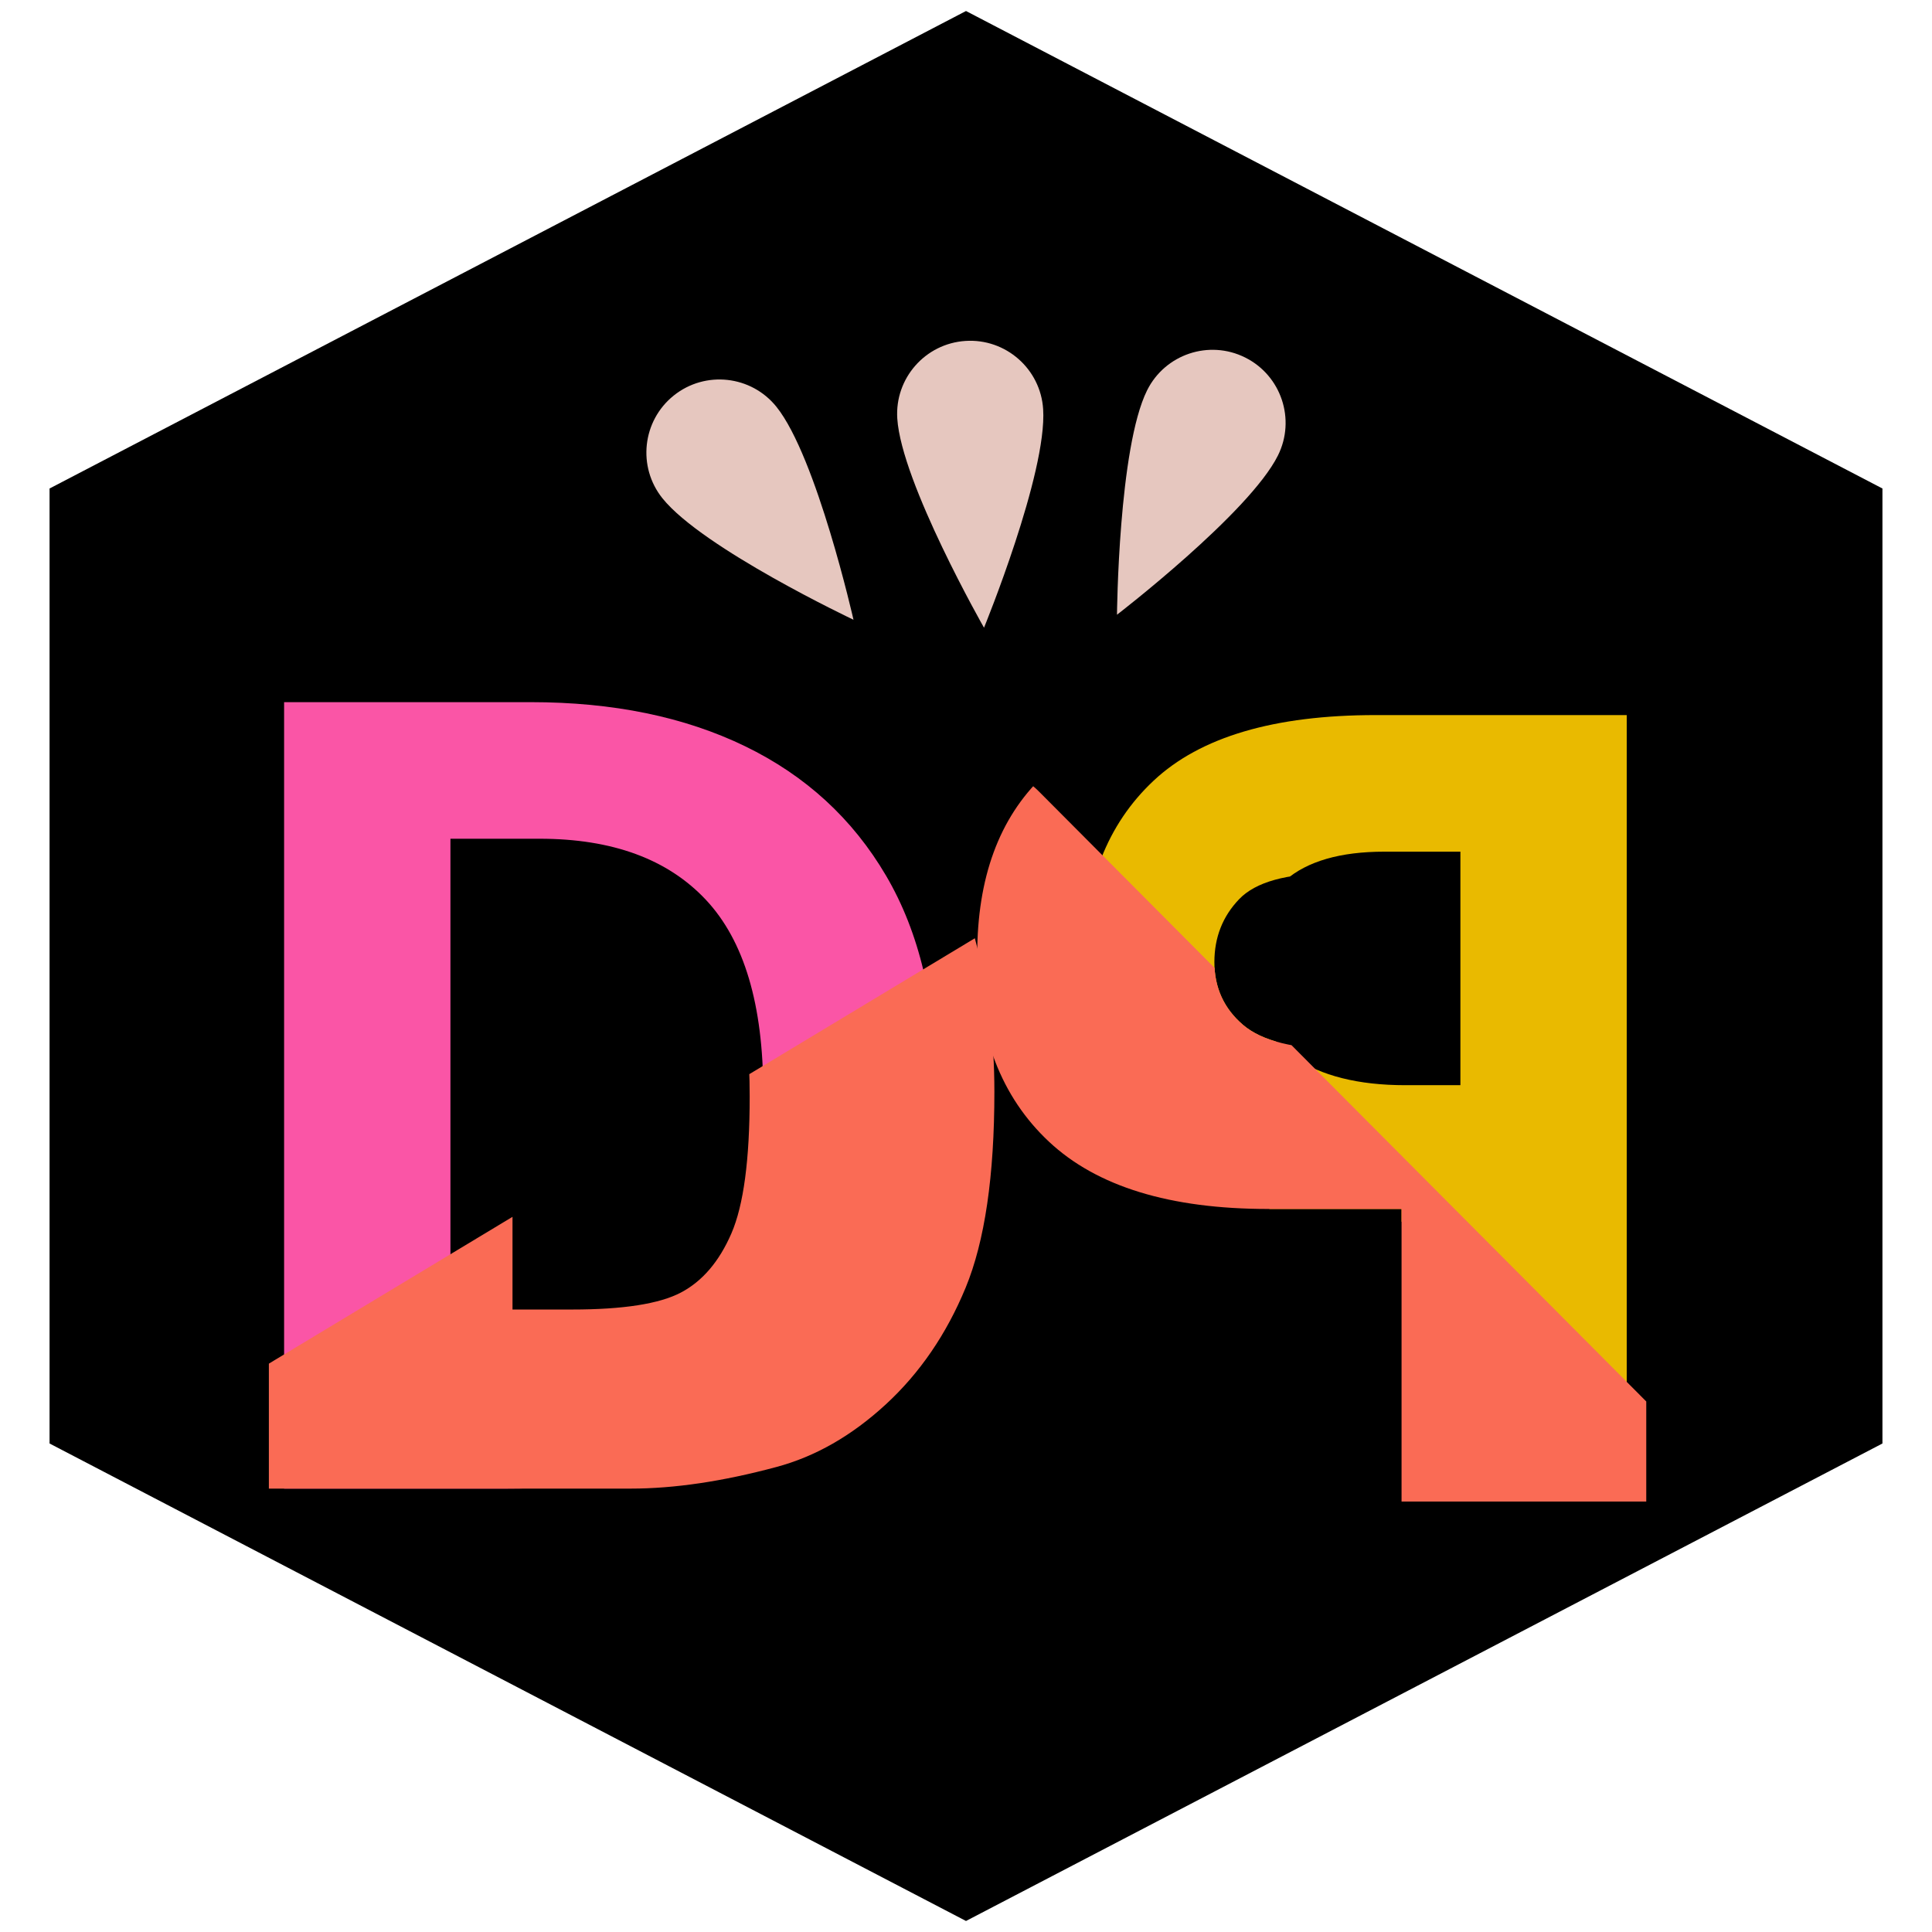
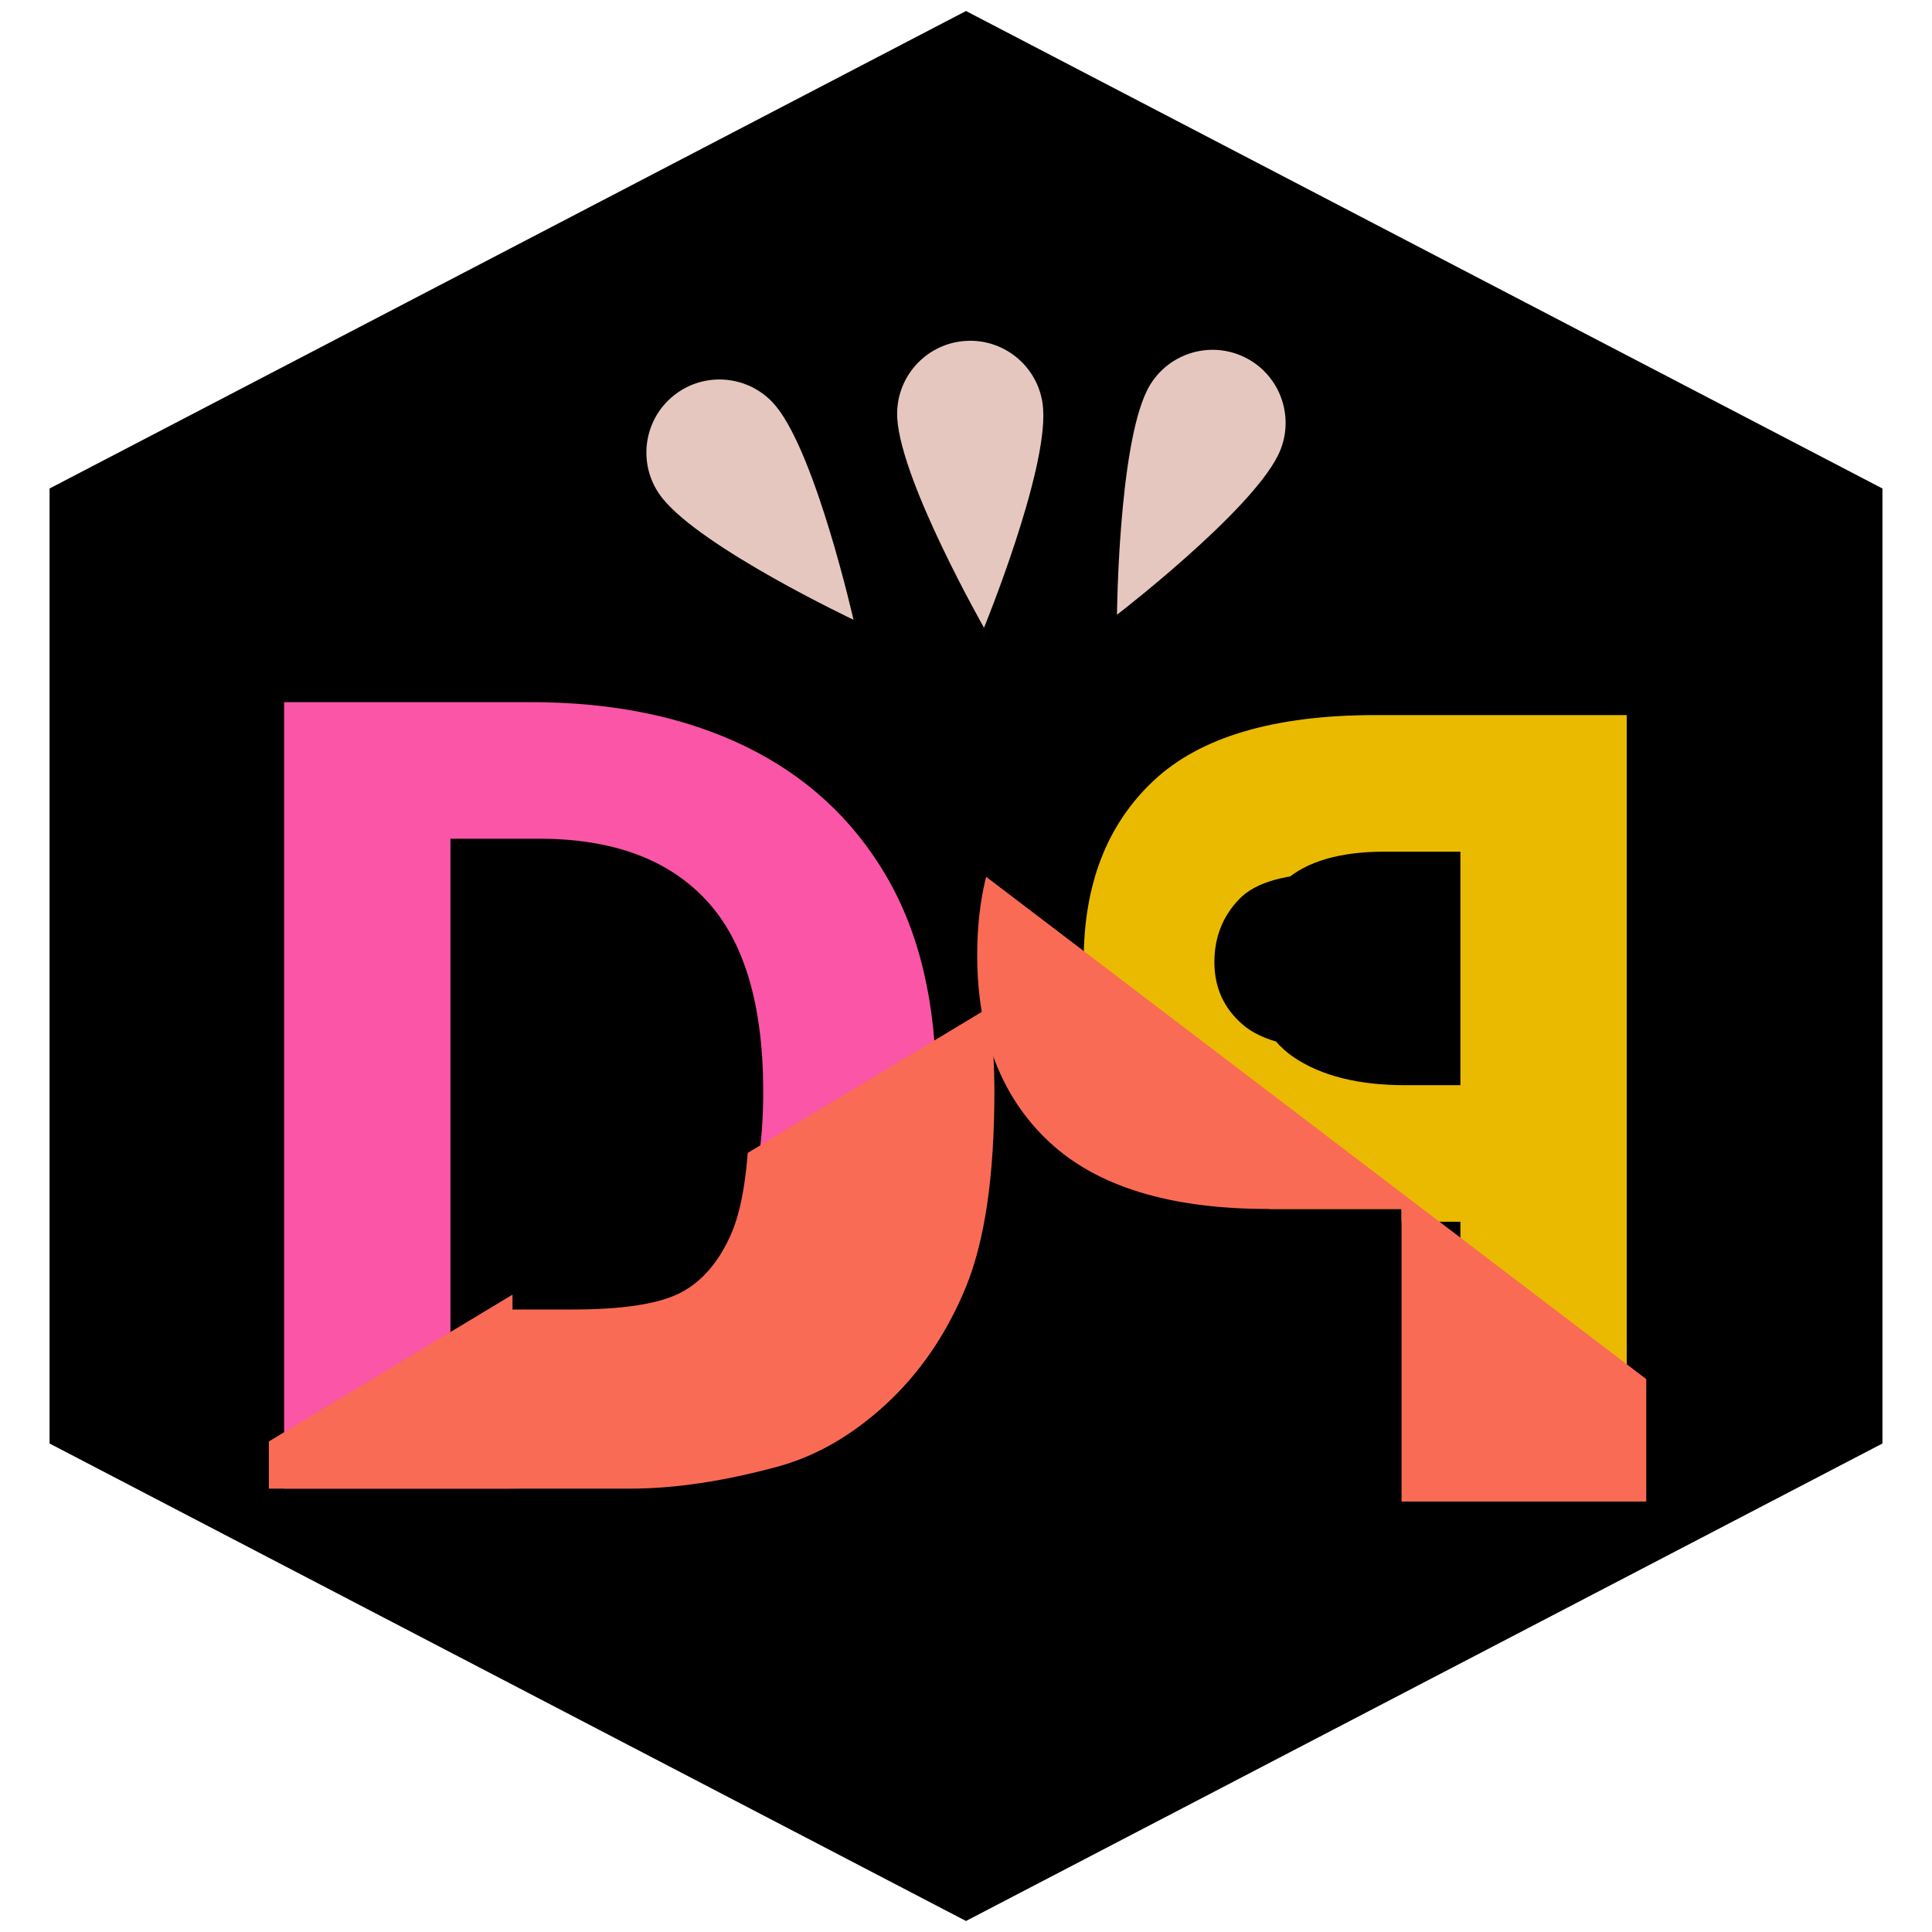
<svg xmlns="http://www.w3.org/2000/svg" width="100%" height="100%" viewBox="0 0 2000 2000" version="1.1" xml:space="preserve" style="fill-rule:evenodd;clip-rule:evenodd;stroke-linejoin:round;stroke-miterlimit:2;">
-   <g transform="matrix(1.63146,0,0,1.53355,-680.024,-592.983)">
-     <path d="M1029.77,394.105L1611.27,716.43L1611.27,1361.08L1029.77,1683.4L448.263,1361.08L448.263,716.43L1029.77,394.105Z" />
-   </g>
-   <g transform="matrix(1,0,0,1,9.52686,-151.432)">
-     <g transform="matrix(-0.780231,0.625491,-0.625491,-0.780231,1669.9,794.054)">
-       <path d="M620.32,498.645C620.32,498.645 544.664,653.928 544.664,720.478C544.664,762.234 578.565,796.135 620.32,796.135C662.076,796.135 695.977,762.234 695.977,720.478C695.977,653.928 620.32,498.645 620.32,498.645Z" style="fill:rgb(230,199,191);" />
-     </g>
-     <g transform="matrix(-0.997926,0.0643745,-0.0643745,-0.997926,1660.25,1258.91)">
-       <path d="M620.32,498.645C620.32,498.645 544.664,653.928 544.664,720.478C544.664,762.234 578.565,796.135 620.32,796.135C662.076,796.135 695.977,762.234 695.977,720.478C695.977,653.928 620.32,498.645 620.32,498.645Z" style="fill:rgb(230,199,191);" />
-     </g>
-     <g transform="matrix(-0.895132,-0.445801,0.445801,-0.895132,1479.75,1510.68)">
-       <path d="M620.32,498.645C620.32,498.645 544.664,653.928 544.664,720.478C544.664,762.234 578.565,796.135 620.32,796.135C662.076,796.135 695.977,762.234 695.977,720.478C695.977,653.928 620.32,498.645 620.32,498.645Z" style="fill:rgb(230,199,191);" />
-     </g>
+   <path d="M1000,11.397l948.701,494.301l0,988.604l-948.701,494.301l-948.701,-494.301l0,-988.604l948.701,-494.301Z" />
+   <g>
+     <path d="M883.538,641.568c0,0 -38.099,-168.479 -79.725,-220.404c-26.118,-32.579 -73.773,-37.825 -106.352,-11.707c-32.58,26.118 -37.825,73.773 -11.707,106.352c41.626,51.925 197.784,125.759 197.784,125.759Z" style="fill:#e6c7bf;" />
+     <path d="M1018.65,649.798c0,0 65.503,-159.832 61.219,-226.244c-2.688,-41.669 -38.7,-73.317 -80.37,-70.629c-41.669,2.688 -73.317,38.701 -70.629,80.37c4.284,66.412 89.78,216.503 89.78,216.503Z" style="fill:#e6c7bf;" />
+     <path d="M1156.31,636.352c0,0 136.948,-105.272 166.616,-164.843c18.615,-37.377 3.382,-82.835 -33.995,-101.45c-37.377,-18.615 -82.835,-3.382 -101.45,33.995c-29.668,59.571 -31.171,232.298 -31.171,232.298Z" style="fill:#e6c7bf;" />
  </g>
  <g>
    <g transform="matrix(1.36263,0,0,1.36263,-388.605,-479.13)">
      <clipPath id="_clip1">
-         <path d="M489.451,883.542L764.427,883.542C818.633,883.542 862.419,890.896 895.787,905.605C929.154,920.314 956.734,941.424 978.525,968.935C1000.32,996.447 1016.11,1028.45 1025.92,1064.95C1035.73,1101.45 1040.63,1140.13 1040.63,1180.99C1040.63,1245 1033.34,1294.64 1018.77,1329.92C1004.2,1365.19 983.972,1394.75 958.095,1418.58C932.219,1442.41 904.435,1458.28 874.745,1466.18C834.159,1477.08 797.386,1482.52 764.427,1482.52L489.451,1482.52L489.451,883.542ZM674.539,1019.19L674.539,1346.47L719.892,1346.47C758.571,1346.47 786.082,1342.18 802.425,1333.6C818.769,1325.02 831.571,1310.03 840.832,1288.65C850.093,1267.27 854.724,1232.61 854.724,1184.67C854.724,1121.2 844.373,1077.76 823.672,1054.33C802.97,1030.9 768.649,1019.19 720.709,1019.19L674.539,1019.19Z" clip-rule="nonzero" />
+         <path d="M489.451,883.542l274.976,0c54.206,0 97.992,7.354 131.36,22.063c33.367,14.709 60.947,35.819 82.738,63.33c21.791,27.512 37.589,59.517 47.395,96.017c9.806,36.5 14.709,75.18 14.709,116.038c0,64.011 -7.286,113.654 -21.859,148.928c-14.573,35.275 -34.798,64.829 -60.675,88.663c-25.876,23.834 -53.66,39.701 -83.35,47.6c-40.586,10.895 -77.359,16.343 -110.318,16.343l-274.976,0l0,-598.982Zm185.088,135.649l0,327.275l45.353,0c38.679,0 66.19,-4.29 82.533,-12.87c16.344,-8.581 29.146,-23.562 38.407,-44.944c9.261,-21.383 13.892,-56.044 13.892,-103.985c0,-63.466 -10.351,-106.912 -31.052,-130.338c-20.702,-23.425 -55.023,-35.138 -102.963,-35.138l-46.17,0Z" clip-rule="nonzero" />
      </clipPath>
      <g clip-path="url(#_clip1)">
-         <text x="425.712px" y="1482.52px" style="font-family:'Arial-Black', 'Arial Black', sans-serif;font-weight:900;font-size:836.778px;fill:rgb(250,85,166);">D</text>
-         <g transform="matrix(0.497403,-0.2997,0.303867,0.504319,-37.4374,955.127)">
-           <path d="M1787.07,1215.48C1787.07,1146.74 1730.48,1090.93 1660.78,1090.93L364.381,1090.93C294.681,1090.93 238.093,1146.74 238.093,1215.48L238.093,1464.6C238.093,1533.34 294.681,1589.15 364.381,1589.15L1660.78,1589.15C1730.48,1589.15 1787.07,1533.34 1787.07,1464.6L1787.07,1215.48Z" style="fill:rgb(250,107,85);" />
+         <text x="425.712px" y="1482.52px" style="font-family:'Arial-Black', 'Arial Black', sans-serif;font-weight:900;font-size:836.778px;fill:#fa55a6;">D</text>
+         <g transform="matrix(0.507062,-0.30552,0.293464,0.487053,-29.1437,1034.92)">
+           <path d="M1787.07,1215.48c0,-68.745 -53.61,-124.556 -119.642,-124.556l-1309.69,0c-66.032,0 -119.641,55.811 -119.641,124.556l0,249.113c0,68.744 53.609,124.556 119.641,124.556l1309.69,0c66.032,0 119.642,-55.812 119.642,-124.556l0,-249.113Z" style="fill:#fa6b55;" />
        </g>
      </g>
    </g>
    <g transform="matrix(-1.36263,0,0,1.36263,2366.69,-465.746)">
      <clipPath id="_clip2">
-         <path d="M486.182,883.542L793.845,883.542C860.853,883.542 911.04,899.476 944.408,931.346C977.776,963.215 994.459,1008.57 994.459,1067.4C994.459,1127.87 976.277,1175.13 939.914,1209.18C903.55,1243.23 848.05,1260.26 773.416,1260.26L672.087,1260.26L672.087,1482.52L486.182,1482.52L486.182,883.542ZM672.087,1138.91L717.44,1138.91C753.123,1138.91 778.183,1132.71 792.619,1120.32C807.056,1107.92 814.274,1092.06 814.274,1072.71C814.274,1053.92 808.009,1037.99 795.479,1024.91C782.95,1011.84 759.388,1005.3 724.795,1005.3L672.087,1005.3L672.087,1138.91Z" clip-rule="nonzero" />
+         <path d="M486.182,883.542l307.663,0c67.008,0 117.195,15.934 150.563,47.804c33.368,31.869 50.051,77.222 50.051,136.058c0,60.47 -18.182,107.73 -54.545,141.778c-36.364,34.049 -91.864,51.073 -166.498,51.073l-101.329,0l0,222.269l-185.905,0l0,-598.982Zm185.905,255.364l45.353,0c35.683,0 60.743,-6.197 75.179,-18.591c14.437,-12.393 21.655,-28.26 21.655,-47.6c0,-18.794 -6.265,-34.729 -18.795,-47.804c-12.529,-13.074 -36.091,-19.612 -70.684,-19.612l-52.708,0l0,133.607Z" clip-rule="nonzero" />
      </clipPath>
      <g clip-path="url(#_clip2)">
-         <text x="425.712px" y="1482.52px" style="font-family:'Arial-Black', 'Arial Black', sans-serif;font-weight:900;font-size:836.778px;fill:rgb(233,186,0);">P</text>
-         <g transform="matrix(-0.394814,0.396537,0.366158,0.364567,687.663,405.229)">
-           <path d="M1787.07,1215.48C1787.07,1146.74 1735.53,1090.93 1672.06,1090.93L353.107,1090.93C289.629,1090.93 238.093,1146.74 238.093,1215.48L238.093,1464.6C238.093,1533.34 289.629,1589.15 353.107,1589.15L1672.06,1589.15C1735.53,1589.15 1787.07,1533.34 1787.07,1464.6L1787.07,1215.48Z" style="fill:rgb(250,107,85);" />
+         <text x="425.712px" y="1482.52px" style="font-family:'Arial-Black', 'Arial Black', sans-serif;font-weight:900;font-size:836.778px;fill:#e9ba00;">P</text>
+         <g transform="matrix(-0.4453,0.338863,0.312902,0.411185,806.607,437.352)">
+           <path d="M1787.07,1215.48c0,-68.745 -51.536,-124.556 -115.014,-124.556l-1318.95,0c-63.478,0 -115.014,55.811 -115.014,124.556l0,249.113c0,68.744 51.536,124.556 115.014,124.556l1318.95,0c63.478,0 115.014,-55.812 115.014,-124.556l0,-249.113Z" style="fill:#fa6b55;" />
        </g>
      </g>
    </g>
  </g>
</svg>
